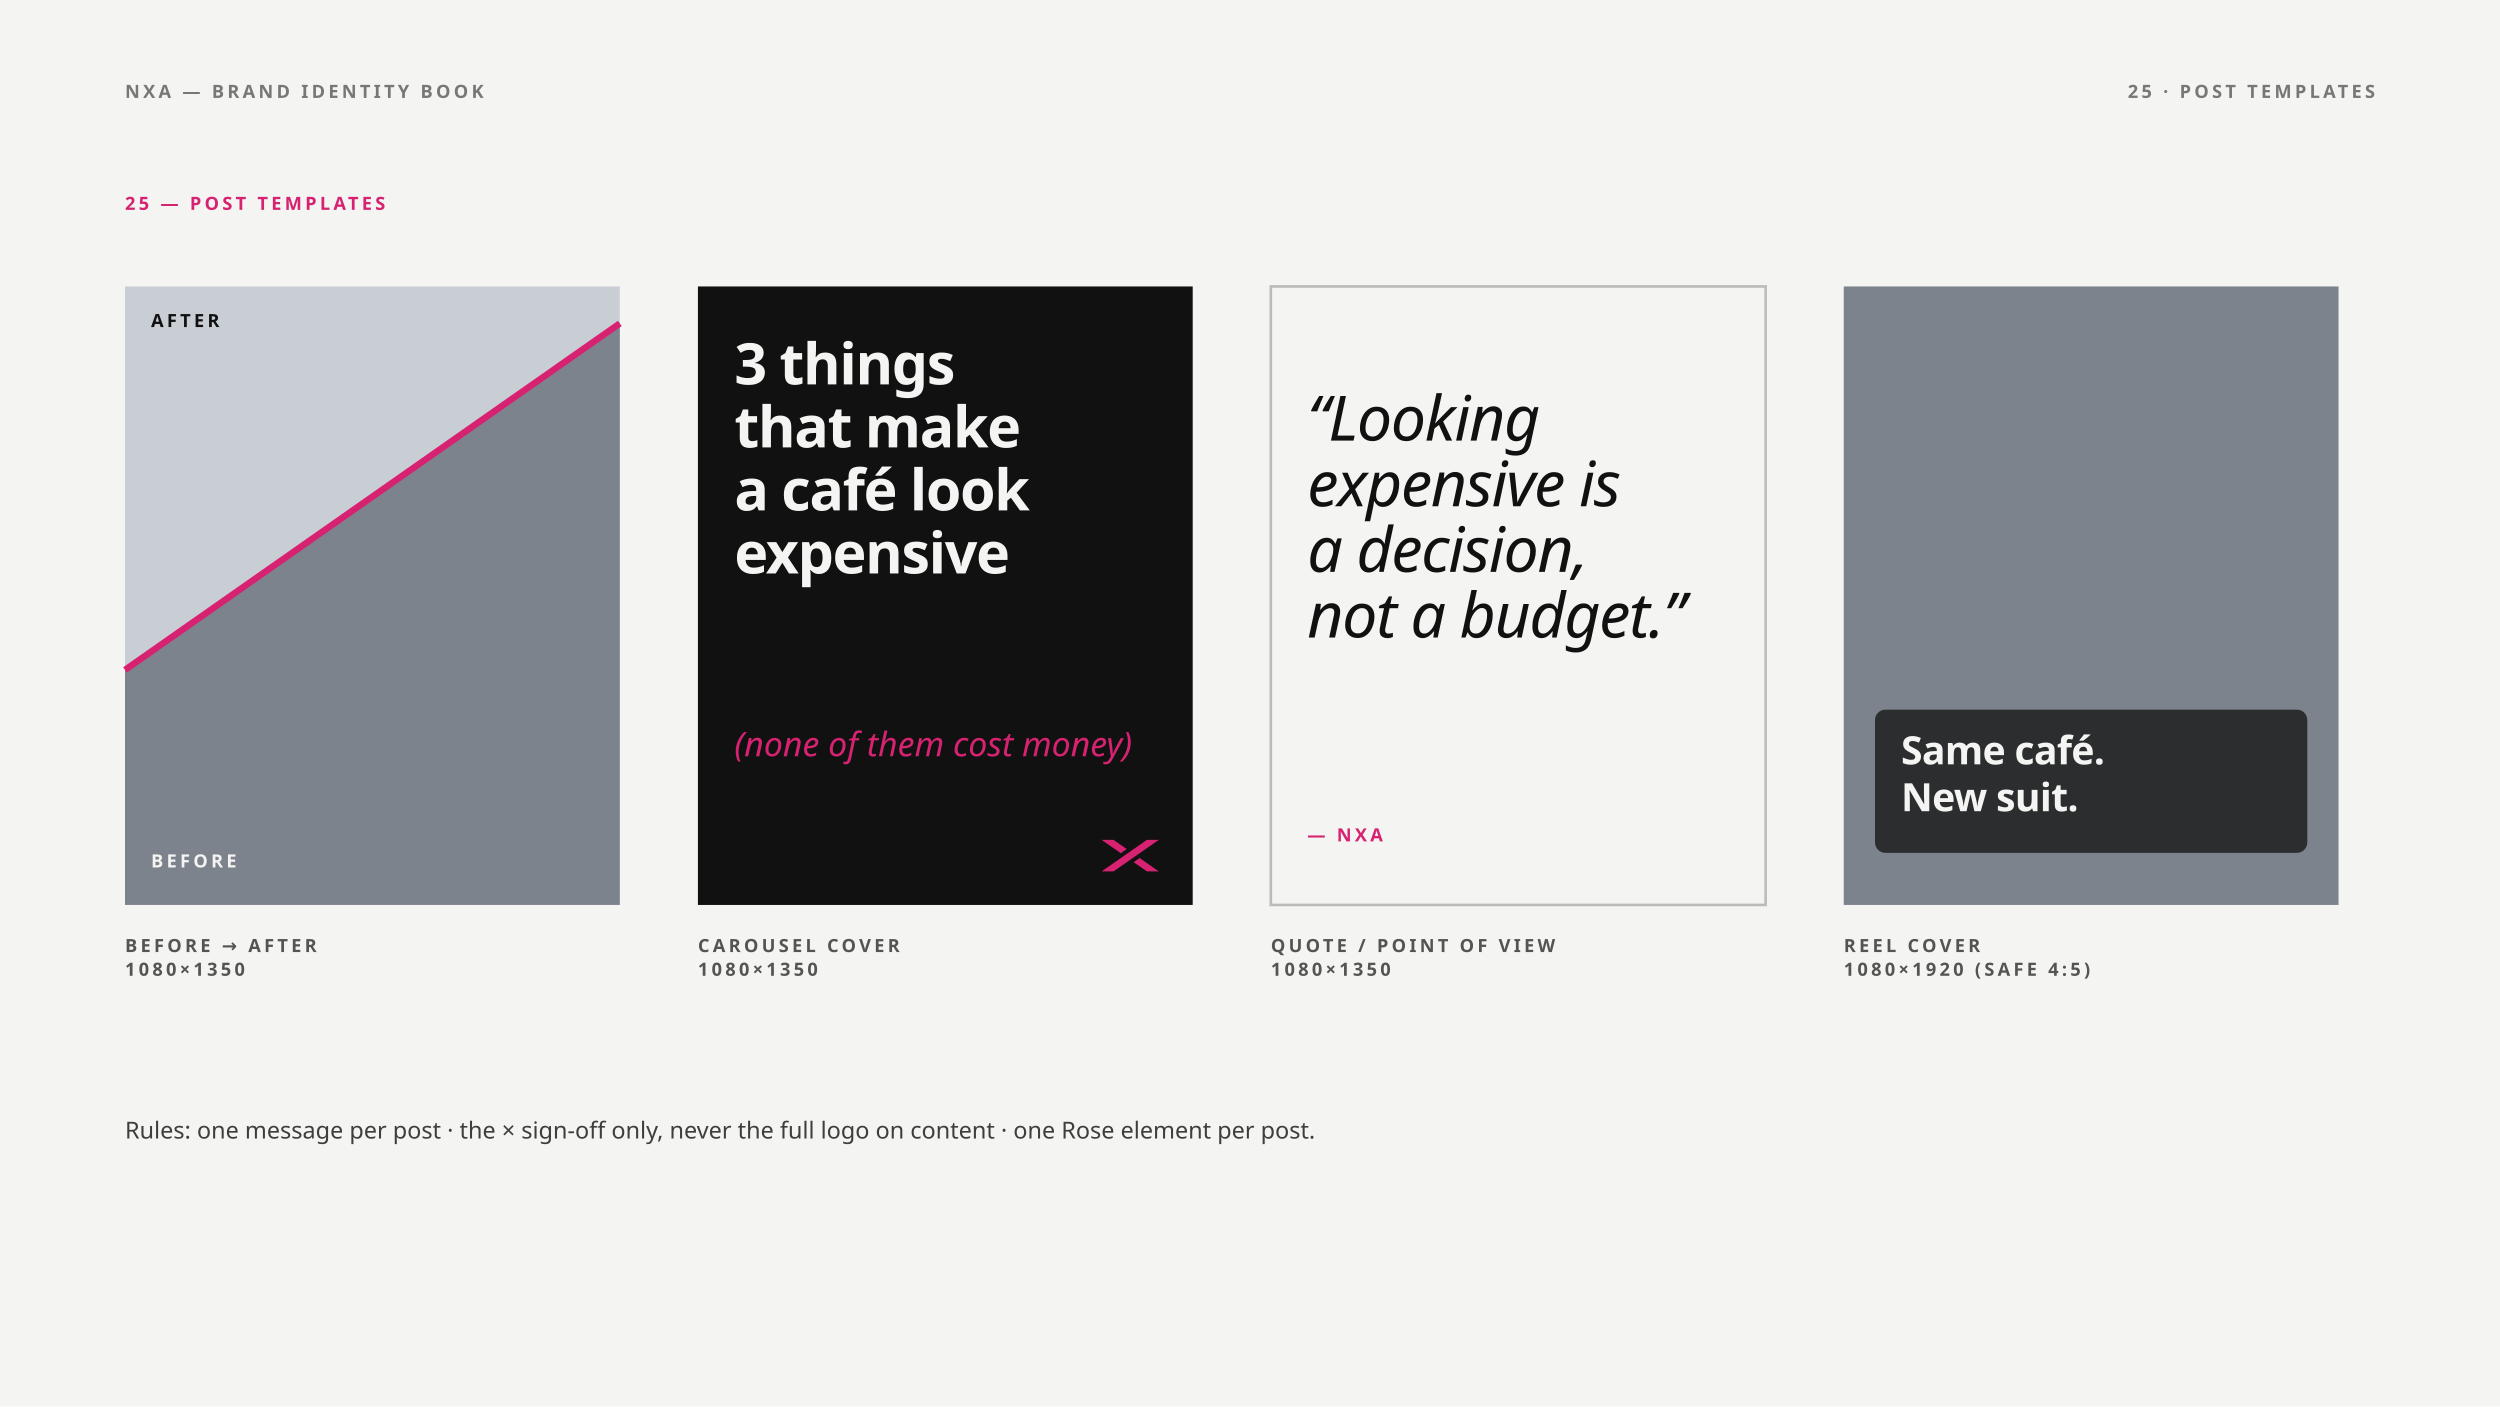
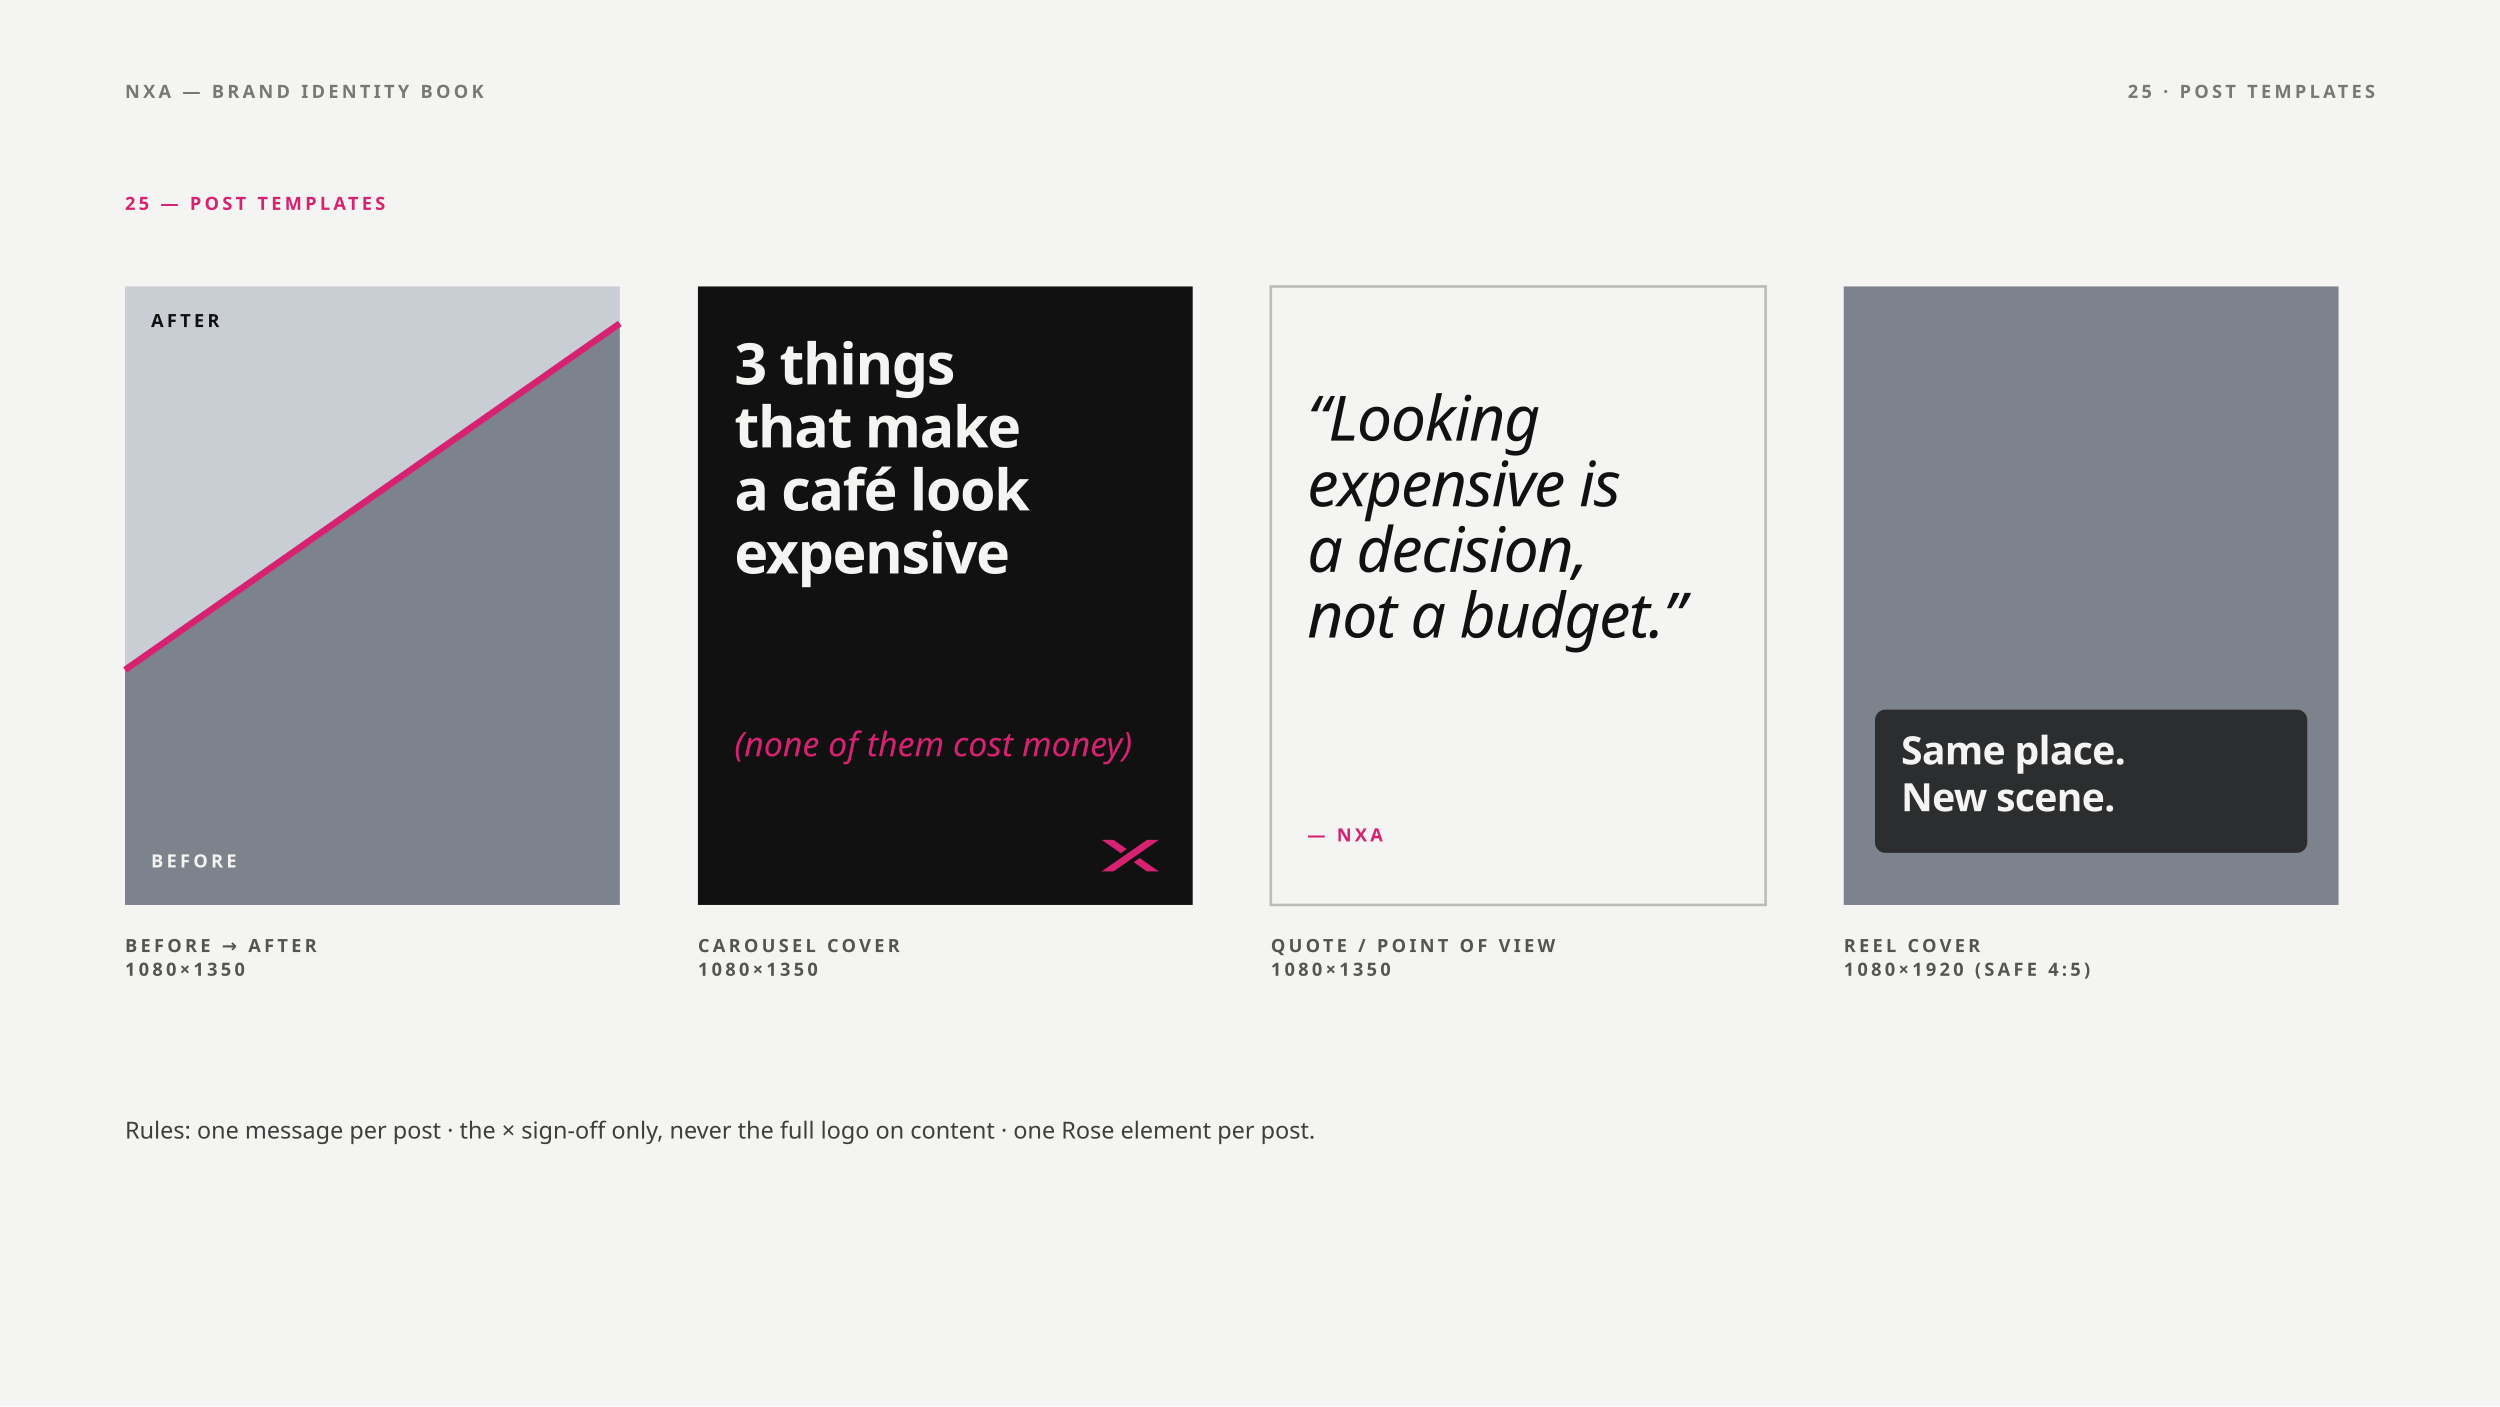
<svg xmlns="http://www.w3.org/2000/svg" width="1920" height="1080" viewBox="0 0 1920 1080">
  <rect x="0" y="0" width="1920" height="1080" rx="0" fill="#F4F4F2" fill-opacity="1" />
  <text x="96" y="75.2" font-family="Manrope" font-weight="700" font-style="normal" font-size="14" letter-spacing="2.5" fill="#111111" fill-opacity="0.55" text-anchor="start">
    <tspan x="96" dy="0.0">NXA — BRAND IDENTITY BOOK</tspan>
  </text>
  <text x="1824" y="75.2" font-family="Manrope" font-weight="700" font-style="normal" font-size="14" letter-spacing="2.5" fill="#111111" fill-opacity="0.55" text-anchor="end">
    <tspan x="1824" dy="0.0">25  ·  POST TEMPLATES</tspan>
  </text>
  <text x="96" y="161.2" font-family="Manrope" font-weight="700" font-style="normal" font-size="14" letter-spacing="2.5" fill="#D62271" fill-opacity="1" text-anchor="start">
    <tspan x="96" dy="0.0">25 — POST TEMPLATES</tspan>
  </text>
  <rect x="96" y="220" width="380" height="475" rx="0" fill="#C9CDD4" fill-opacity="1" />
  <polygon points="96,514.5 476,248.4 476,695 96,695" fill="#7D838D" />
  <line x1="96" y1="514.5" x2="476" y2="248.4" stroke="#D62271" stroke-width="5" />
  <text x="116" y="251.2" font-family="Manrope" font-weight="700" font-style="normal" font-size="14" letter-spacing="2.5" fill="#111111" fill-opacity="1" text-anchor="start">
    <tspan x="116" dy="0.0">AFTER</tspan>
  </text>
  <text x="116" y="666.2" font-family="Manrope" font-weight="700" font-style="normal" font-size="14" letter-spacing="2.5" fill="#F4F4F2" fill-opacity="1" text-anchor="start">
    <tspan x="116" dy="0.0">BEFORE</tspan>
  </text>
  <rect x="536" y="220" width="380" height="475" rx="0" fill="#111111" fill-opacity="1" />
  <text x="564" y="295.2" font-family="Syne" font-weight="700" font-style="normal" font-size="44" letter-spacing="-1" fill="#F4F4F2" fill-opacity="1" text-anchor="start">
    <tspan x="564" dy="0.0">3 things</tspan>
    <tspan x="564" dy="48.4">that make</tspan>
    <tspan x="564" dy="48.4">a café look</tspan>
    <tspan x="564" dy="48.4">expensive</tspan>
  </text>
  <text x="564" y="580.8" font-family="Instrument Serif" font-weight="400" font-style="italic" font-size="26" letter-spacing="0" fill="#D62271" fill-opacity="1" text-anchor="start">
    <tspan x="564" dy="0.0">(none of them cost money)</tspan>
  </text>
  <g transform="translate(846 645) scale(1.5435) translate(-51.102 -7.252)" fill-opacity="1">
    <path d="M63.649 11.851L60.679 13.919L51.102 7.252L57.043 7.252ZM51.102 22.963L73.668 7.252L79.609 7.252L57.043 22.963ZM67.062 18.364L70.033 16.296L79.609 22.963L73.668 22.963Z" fill="#D62271" />
  </g>
  <rect x="976" y="220" width="380" height="475" rx="0" fill="#F4F4F2" fill-opacity="1" stroke="#111111" stroke-opacity="0.25" stroke-width="2" />
  <text x="1004" y="338.4" font-family="Instrument Serif" font-weight="400" font-style="italic" font-size="48" letter-spacing="-1" fill="#111111" fill-opacity="1" text-anchor="start">
    <tspan x="1004" dy="0.0">“Looking</tspan>
    <tspan x="1004" dy="50.4">expensive is</tspan>
    <tspan x="1004" dy="50.4">a decision,</tspan>
    <tspan x="1004" dy="50.4">not a budget.”</tspan>
  </text>
  <text x="1004" y="646.2" font-family="Manrope" font-weight="700" font-style="normal" font-size="14" letter-spacing="2.5" fill="#D62271" fill-opacity="1" text-anchor="start">
    <tspan x="1004" dy="0.0">— NXA</tspan>
  </text>
  <rect x="1416" y="220" width="380" height="475" rx="0" fill="#7D838D" fill-opacity="1" />
  <rect x="1440" y="545" width="332" height="110" rx="8" fill="#111111" fill-opacity="0.75" />
  <text x="1460" y="587.0" font-family="Syne" font-weight="700" font-style="normal" font-size="30" letter-spacing="-0.5" fill="#F4F4F2" fill-opacity="1" text-anchor="start">
-     <tspan x="1460" dy="0.0">Same café.</tspan>
-     <tspan x="1460" dy="36.0">New suit.</tspan>
+     <tspan x="1460" dy="0.0">Same place.</tspan>
+     <tspan x="1460" dy="36.0">New scene.</tspan>
  </text>
  <text x="96" y="731.2" font-family="Manrope" font-weight="700" font-style="normal" font-size="14" letter-spacing="2.5" fill="#111111" fill-opacity="0.7" text-anchor="start">
    <tspan x="96" dy="0.0">BEFORE → AFTER</tspan>
    <tspan x="96" dy="18.2">1080×1350</tspan>
  </text>
  <text x="536" y="731.2" font-family="Manrope" font-weight="700" font-style="normal" font-size="14" letter-spacing="2.5" fill="#111111" fill-opacity="0.7" text-anchor="start">
    <tspan x="536" dy="0.0">CAROUSEL COVER</tspan>
    <tspan x="536" dy="18.2">1080×1350</tspan>
  </text>
  <text x="976" y="731.2" font-family="Manrope" font-weight="700" font-style="normal" font-size="14" letter-spacing="2.5" fill="#111111" fill-opacity="0.7" text-anchor="start">
    <tspan x="976" dy="0.0">QUOTE / POINT OF VIEW</tspan>
    <tspan x="976" dy="18.2">1080×1350</tspan>
  </text>
  <text x="1416" y="731.2" font-family="Manrope" font-weight="700" font-style="normal" font-size="14" letter-spacing="2.5" fill="#111111" fill-opacity="0.7" text-anchor="start">
    <tspan x="1416" dy="0.0">REEL COVER</tspan>
    <tspan x="1416" dy="18.2">1080×1920 (SAFE 4:5)</tspan>
  </text>
  <text x="96" y="874.4" font-family="Manrope" font-weight="400" font-style="normal" font-size="18" letter-spacing="0" fill="#111111" fill-opacity="0.8" text-anchor="start">
    <tspan x="96" dy="0.0">Rules: one message per post · the × sign-off only, never the full logo on content · one Rose element per post.</tspan>
  </text>
</svg>
